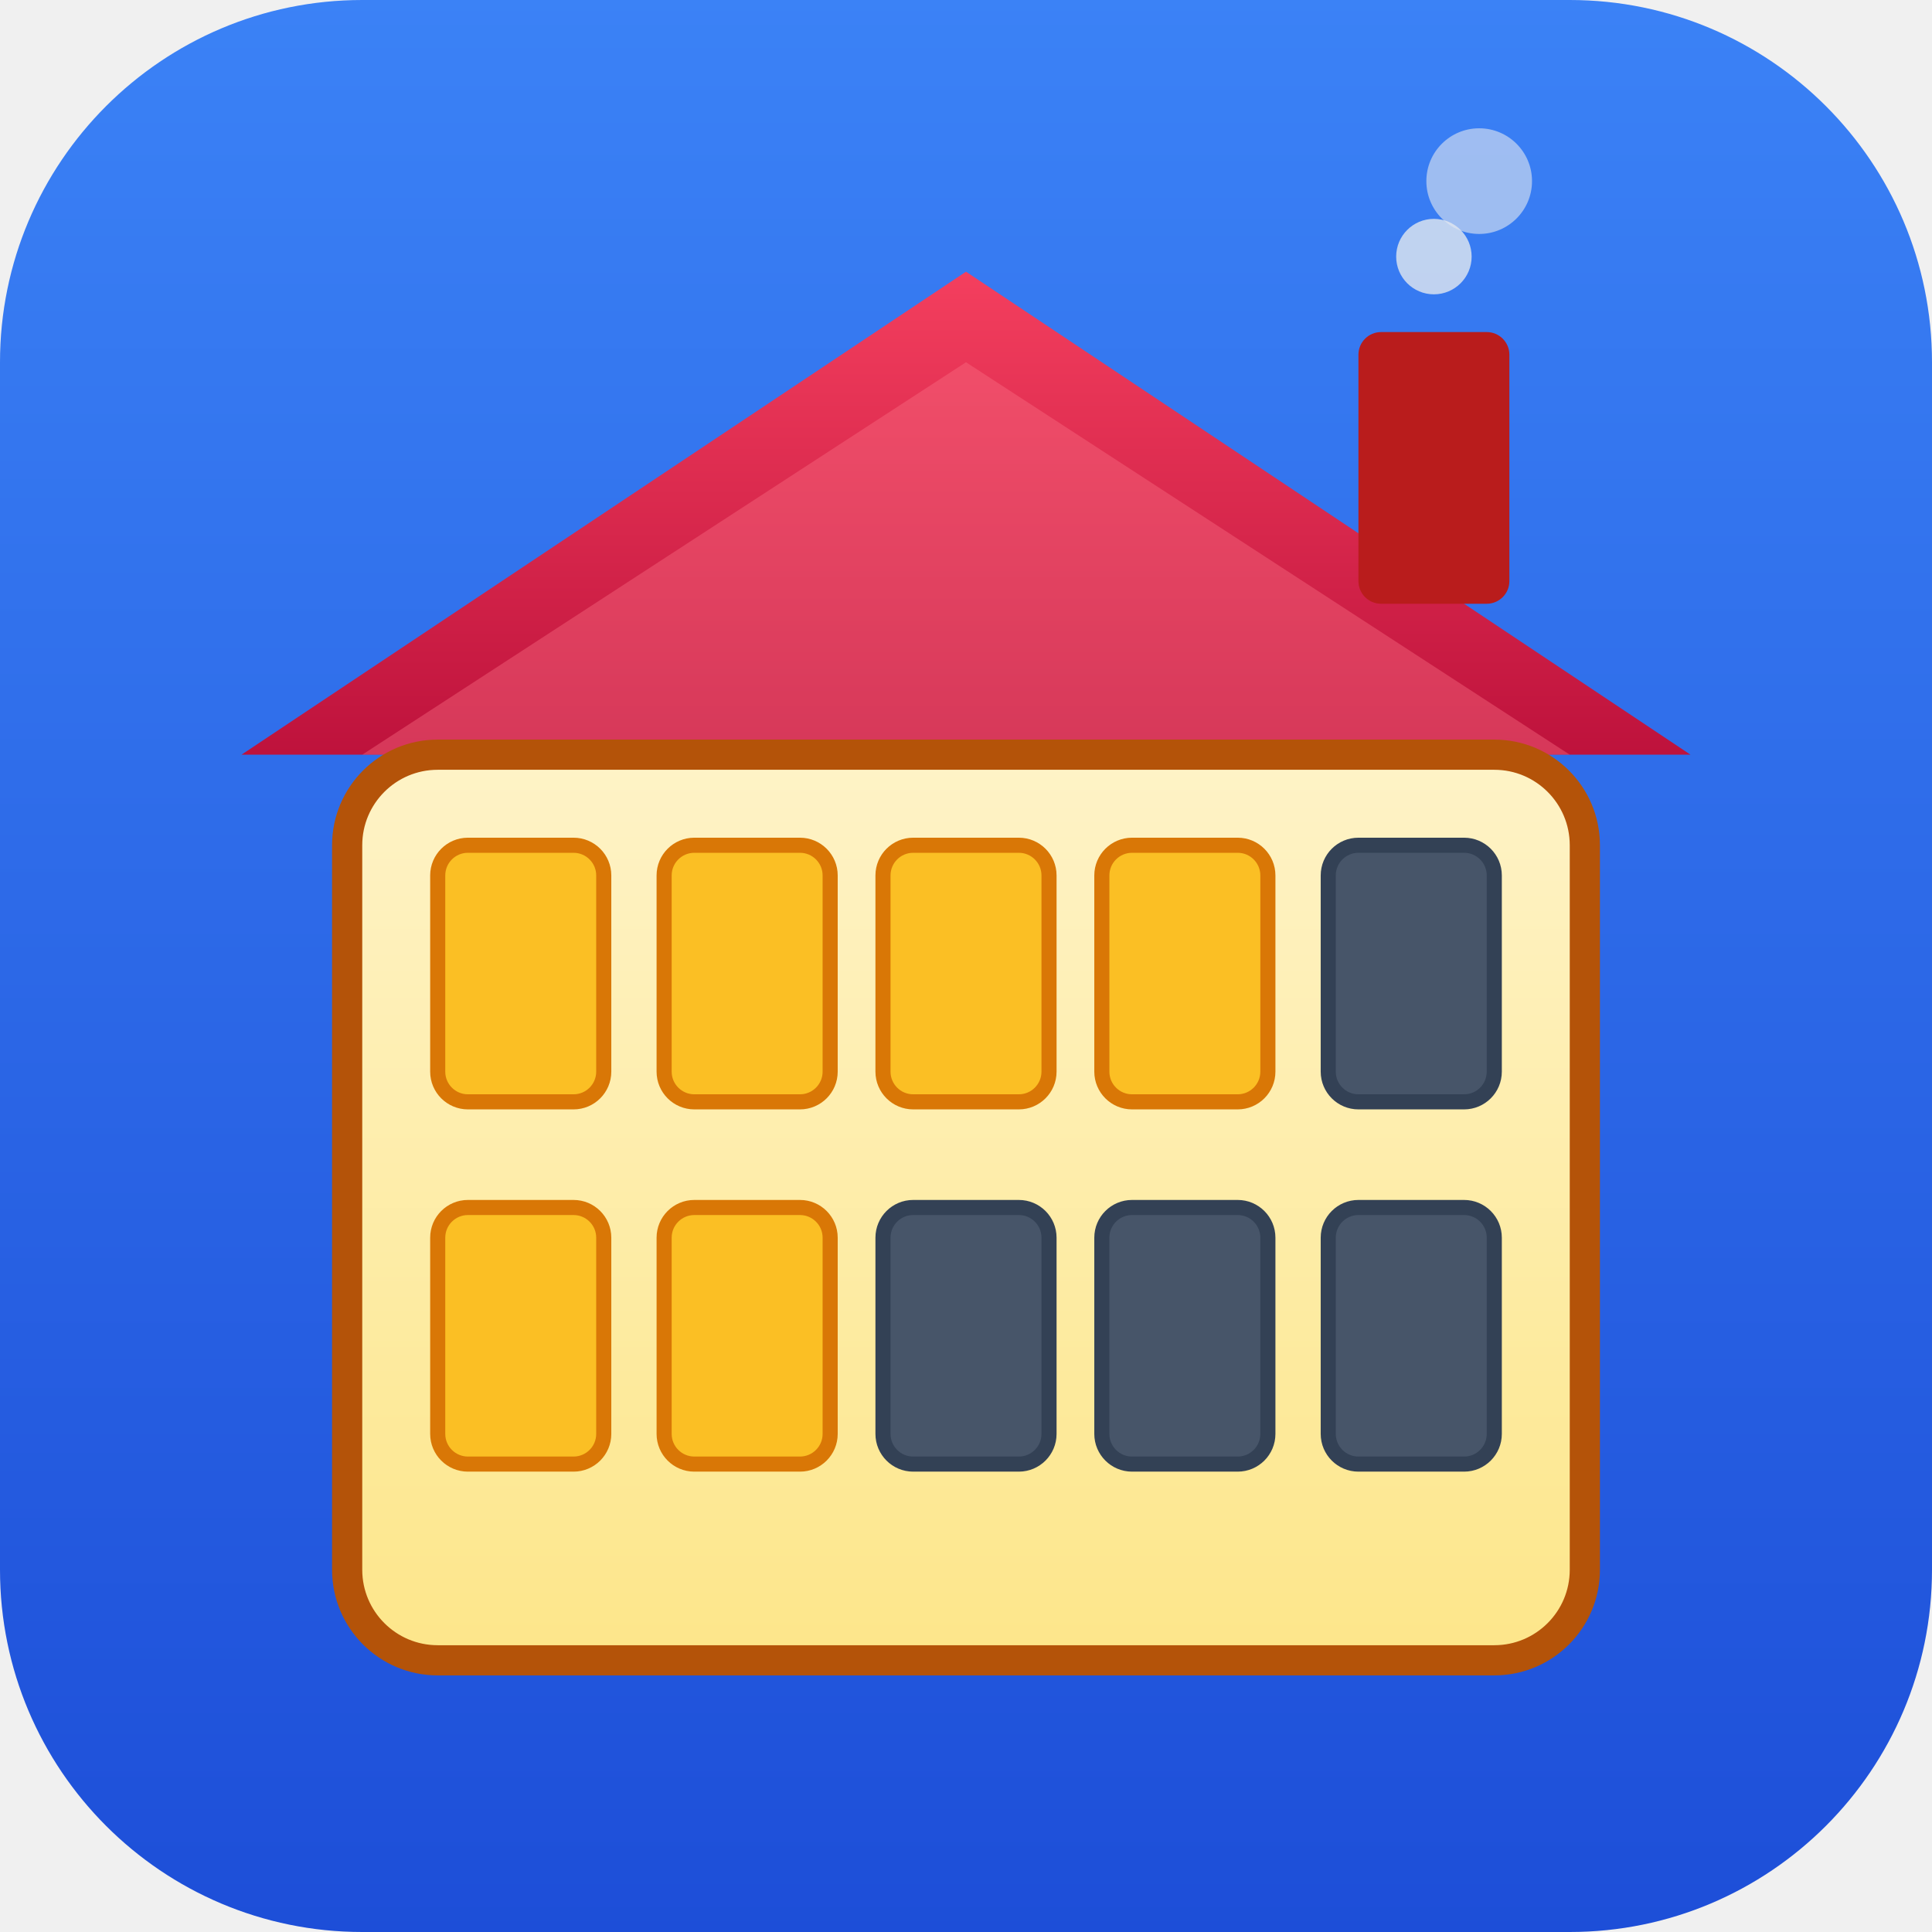
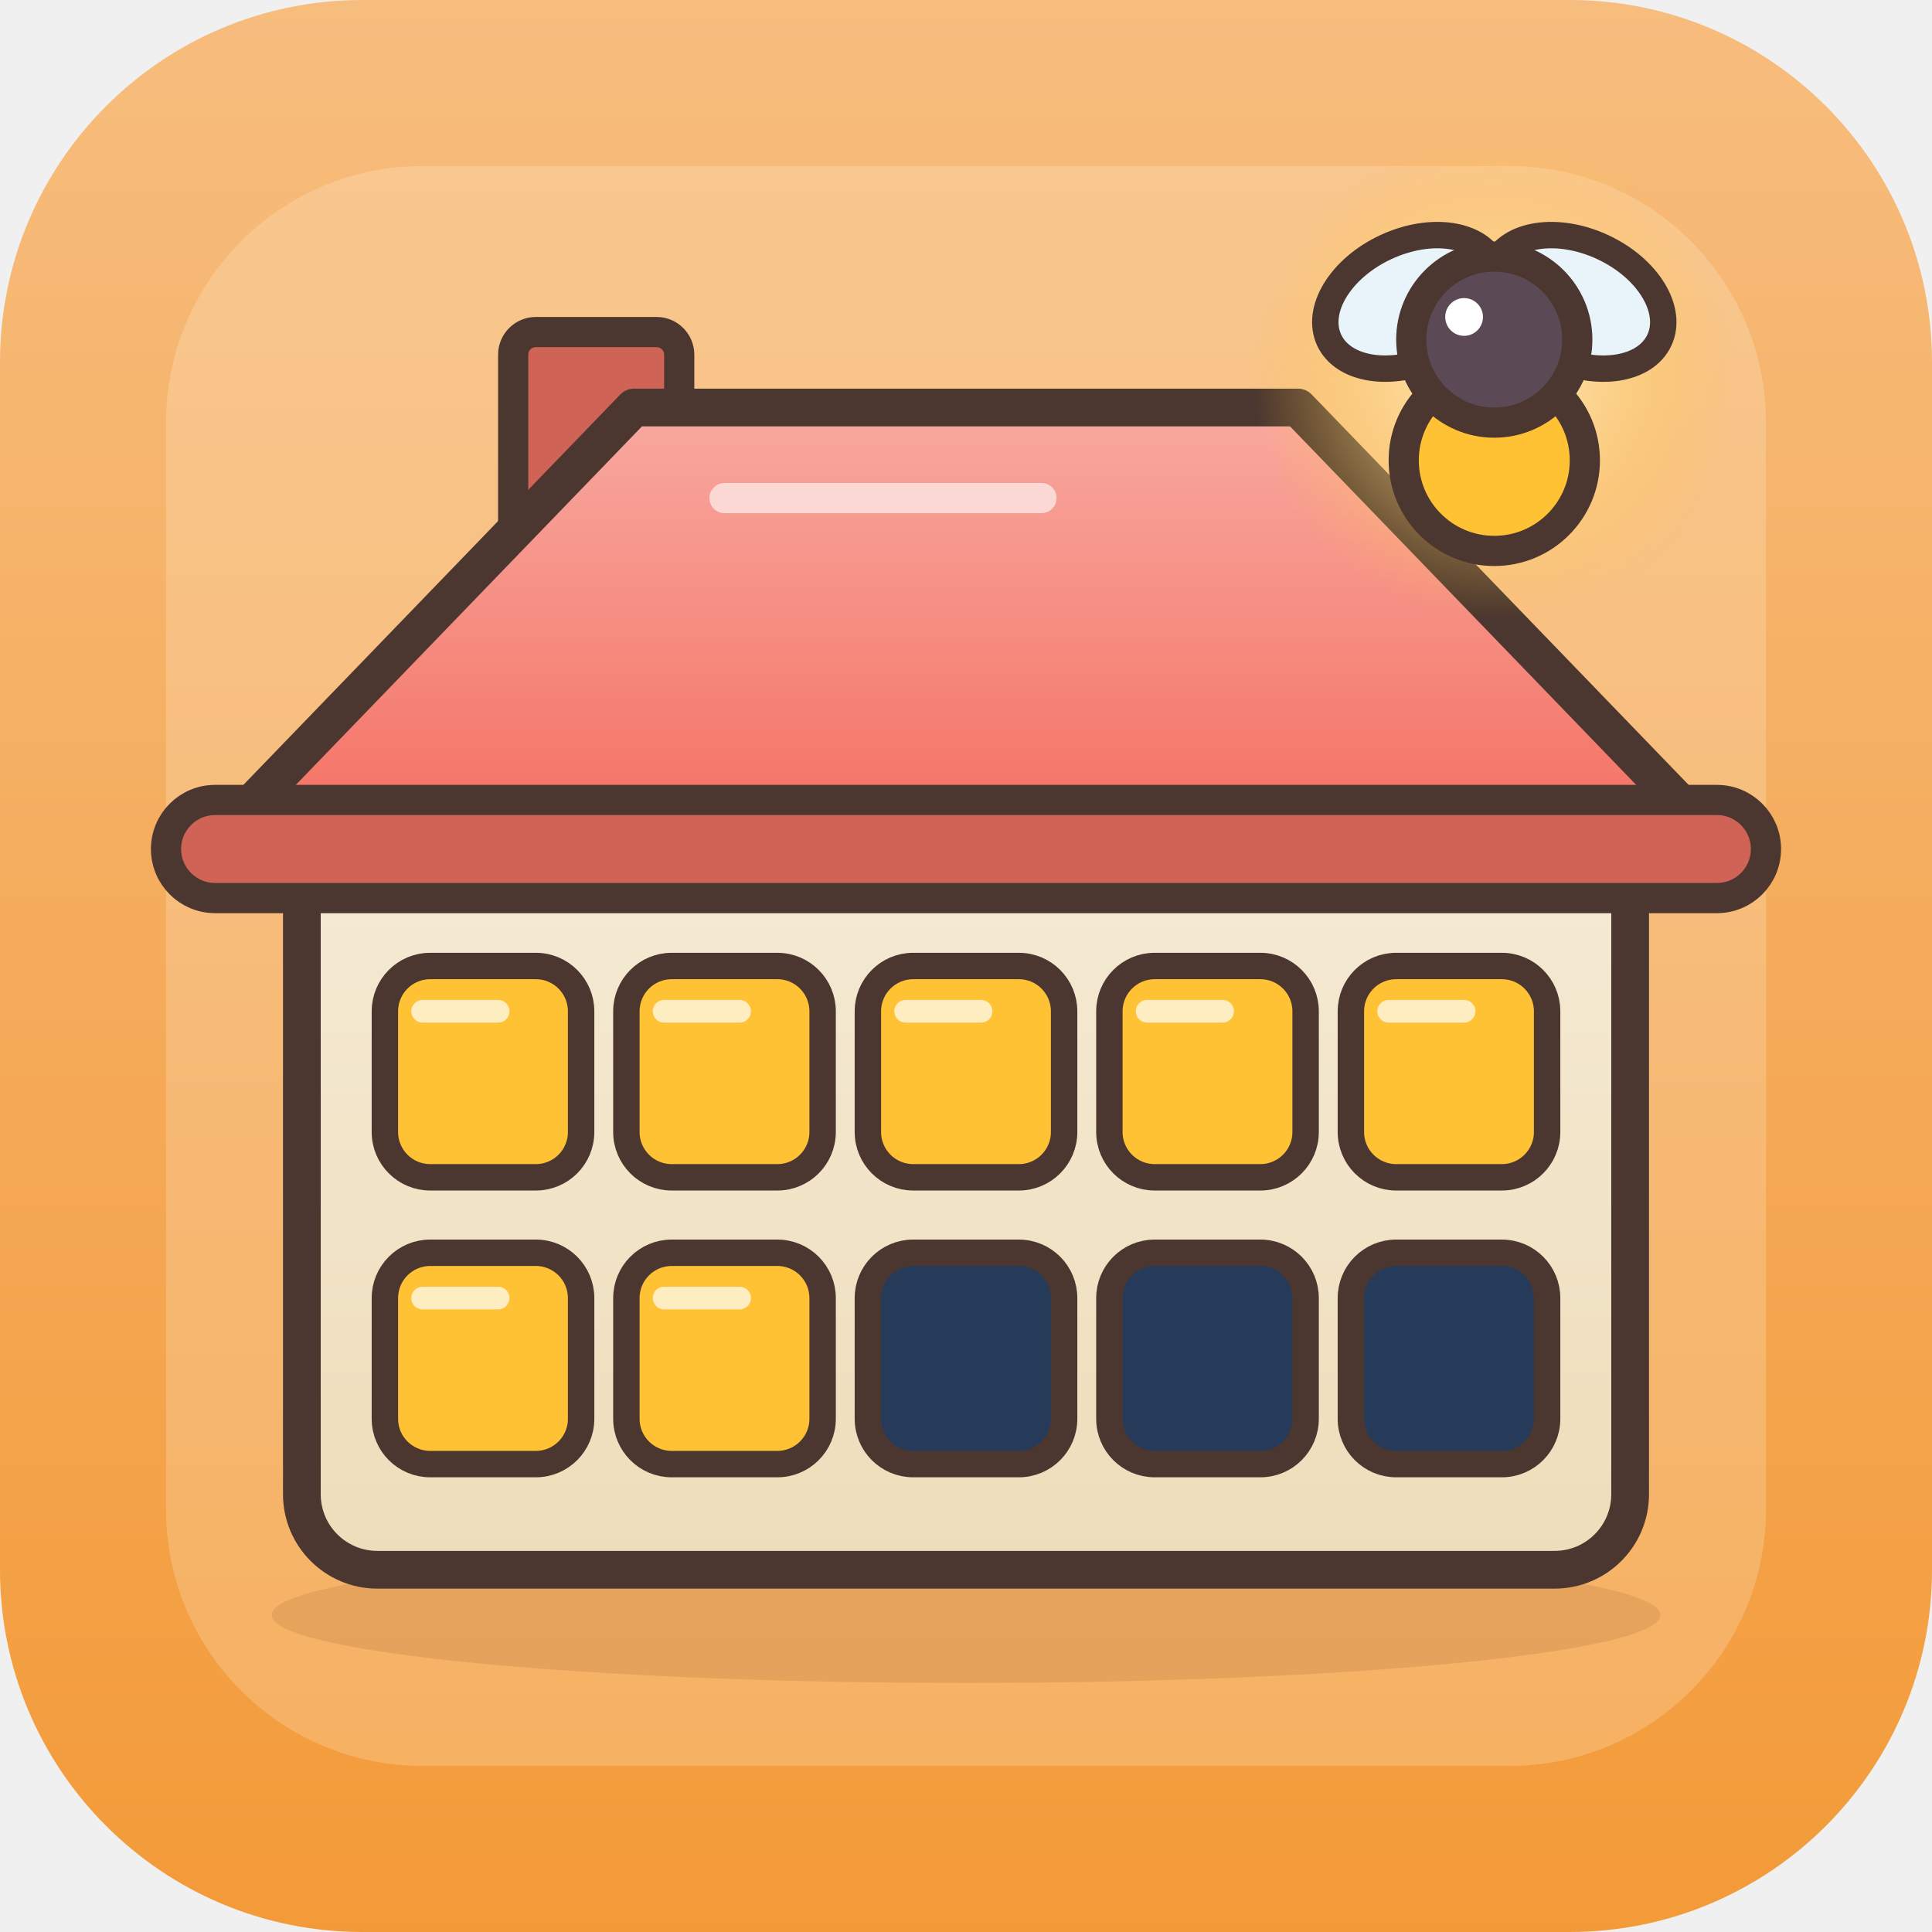
<svg xmlns="http://www.w3.org/2000/svg" viewBox="0 0 256 256" width="256" height="256">
  <defs>
-     <linearGradient id="bg" x1="0" y1="0" x2="0" y2="1">
-       <stop offset="0%" stop-color="#3b82f6" />
-       <stop offset="100%" stop-color="#1d4ed8" />
+     <linearGradient id="ten_house_icon_tile" x1="0" y1="0" x2="0" y2="1">
+       <stop offset="0" stop-color="#F7BD7E" />
+       <stop offset="1" stop-color="#F39A38" />
    </linearGradient>
-     <linearGradient id="roof" x1="0" y1="0" x2="0" y2="1">
-       <stop offset="0%" stop-color="#f43f5e" />
-       <stop offset="100%" stop-color="#be123c" />
+     <linearGradient id="ten_house_icon_roof" x1="0" y1="0" x2="0" y2="1">
+       <stop offset="0" stop-color="#F8A9A0" />
+       <stop offset="1" stop-color="#F46F61" />
    </linearGradient>
-     <linearGradient id="house" x1="0" y1="0" x2="0" y2="1">
-       <stop offset="0%" stop-color="#fef3c7" />
-       <stop offset="100%" stop-color="#fde68a" />
+     <linearGradient id="ten_house_icon_wall" x1="0" y1="0" x2="0" y2="1">
+       <stop offset="0" stop-color="#F5EBD6" />
+       <stop offset="1" stop-color="#EEDDBA" />
    </linearGradient>
+     <radialGradient id="ten_house_icon_glow" cx="0.5" cy="0.5" r="0.5">
+       <stop offset="0" stop-color="#FFF6D6" stop-opacity="0.95" />
+       <stop offset="1" stop-color="#FFC234" stop-opacity="0" />
+     </radialGradient>
  </defs>
-   <rect width="256" height="256" rx="48" fill="url(#bg)" />
-   <polygon points="128,36 32,100 224,100" fill="url(#roof)" />
-   <polygon points="128,48 48,100 208,100" fill="#fb7185" opacity="0.4" />
-   <rect x="46" y="100" width="164" height="120" rx="12" fill="url(#house)" stroke="#b45309" stroke-width="4" />
-   <rect x="58" y="112" width="22" height="34" rx="4" fill="#fbbf24" stroke="#d97706" stroke-width="2" />
-   <rect x="88" y="112" width="22" height="34" rx="4" fill="#fbbf24" stroke="#d97706" stroke-width="2" />
-   <rect x="117" y="112" width="22" height="34" rx="4" fill="#fbbf24" stroke="#d97706" stroke-width="2" />
-   <rect x="146" y="112" width="22" height="34" rx="4" fill="#fbbf24" stroke="#d97706" stroke-width="2" />
-   <rect x="176" y="112" width="22" height="34" rx="4" fill="#475569" stroke="#334155" stroke-width="2" />
-   <rect x="58" y="160" width="22" height="34" rx="4" fill="#fbbf24" stroke="#d97706" stroke-width="2" />
-   <rect x="88" y="160" width="22" height="34" rx="4" fill="#fbbf24" stroke="#d97706" stroke-width="2" />
-   <rect x="117" y="160" width="22" height="34" rx="4" fill="#475569" stroke="#334155" stroke-width="2" />
-   <rect x="146" y="160" width="22" height="34" rx="4" fill="#475569" stroke="#334155" stroke-width="2" />
-   <rect x="176" y="160" width="22" height="34" rx="4" fill="#475569" stroke="#334155" stroke-width="2" />
-   <rect x="180" y="44" width="20" height="36" fill="#b91c1c" rx="3" />
-   <circle cx="190" cy="34" r="5" fill="#e2e8f0" opacity="0.8" />
-   <circle cx="196" cy="24" r="7" fill="#e2e8f0" opacity="0.6" />
+   <g id="tile_bg">
+     <rect width="256" height="256" rx="48" fill="url(#ten_house_icon_tile)" />
+     <rect x="22" y="22" width="212" height="212" rx="34" fill="#FFF6E3" opacity="0.22" />
+   </g>
+   <g id="shadow">
+     <ellipse cx="128" cy="214" rx="92" ry="9" fill="#975A2A" opacity="0.18" />
+   </g>
+   <g id="subject">
+     <rect x="68" y="44" width="22" height="42" rx="3" fill="#CF6356" stroke="#4B372F" stroke-width="4" stroke-linejoin="round" />
+     <rect x="40" y="104" width="176" height="104" rx="10" fill="url(#ten_house_icon_wall)" stroke="#4B372F" stroke-width="5" stroke-linejoin="round" />
+     <path d="M28 112 L84 54 H172 L228 112 Z" fill="url(#ten_house_icon_roof)" stroke="#4B372F" stroke-width="5" stroke-linejoin="round" />
+     <path d="M96 66 H138" stroke="#FFFFFF" stroke-width="4" stroke-linecap="round" opacity="0.6" />
+     <rect x="22" y="106" width="212" height="13" rx="6.5" fill="#CF6356" stroke="#4B372F" stroke-width="4" stroke-linejoin="round" />
+     <g id="lit_rooms" fill="#FFC234" stroke="#4B372F" stroke-width="3.5" stroke-linejoin="round">
+       <rect x="51" y="128" width="26" height="28" rx="6" />
+       <rect x="83" y="128" width="26" height="28" rx="6" />
+       <rect x="115" y="128" width="26" height="28" rx="6" />
+       <rect x="147" y="128" width="26" height="28" rx="6" />
+       <rect x="179" y="128" width="26" height="28" rx="6" />
+       <rect x="51" y="166" width="26" height="28" rx="6" />
+       <rect x="83" y="166" width="26" height="28" rx="6" />
+     </g>
+     <g id="dark_rooms" fill="#253B59" stroke="#4B372F" stroke-width="3.5" stroke-linejoin="round">
+       <rect x="115" y="166" width="26" height="28" rx="6" />
+       <rect x="147" y="166" width="26" height="28" rx="6" />
+       <rect x="179" y="166" width="26" height="28" rx="6" />
+     </g>
+     <path d="M56 134 H66 M88 134 H98 M120 134 H130 M152 134 H162 M184 134 H194 M56 172 H66 M88 172 H98" stroke="#FFFFFF" stroke-width="3" stroke-linecap="round" opacity="0.7" />
+   </g>
+   <g id="accent">
+     <circle cx="198" cy="50" r="32" fill="url(#ten_house_icon_glow)" />
+     <ellipse cx="187" cy="40" rx="12" ry="8" fill="#E8F4FA" stroke="#4B372F" stroke-width="3.5" transform="rotate(-25 187 40)" />
+     <ellipse cx="209" cy="40" rx="12" ry="8" fill="#E8F4FA" stroke="#4B372F" stroke-width="3.5" transform="rotate(25 209 40)" />
+     <circle cx="198" cy="61" r="12" fill="#FFC234" stroke="#4B372F" stroke-width="4" />
+     <circle cx="198" cy="45" r="11" fill="#5B4A55" stroke="#4B372F" stroke-width="4" />
+     <circle cx="194" cy="42" r="2.5" fill="#FFFFFF" />
+   </g>
</svg>
